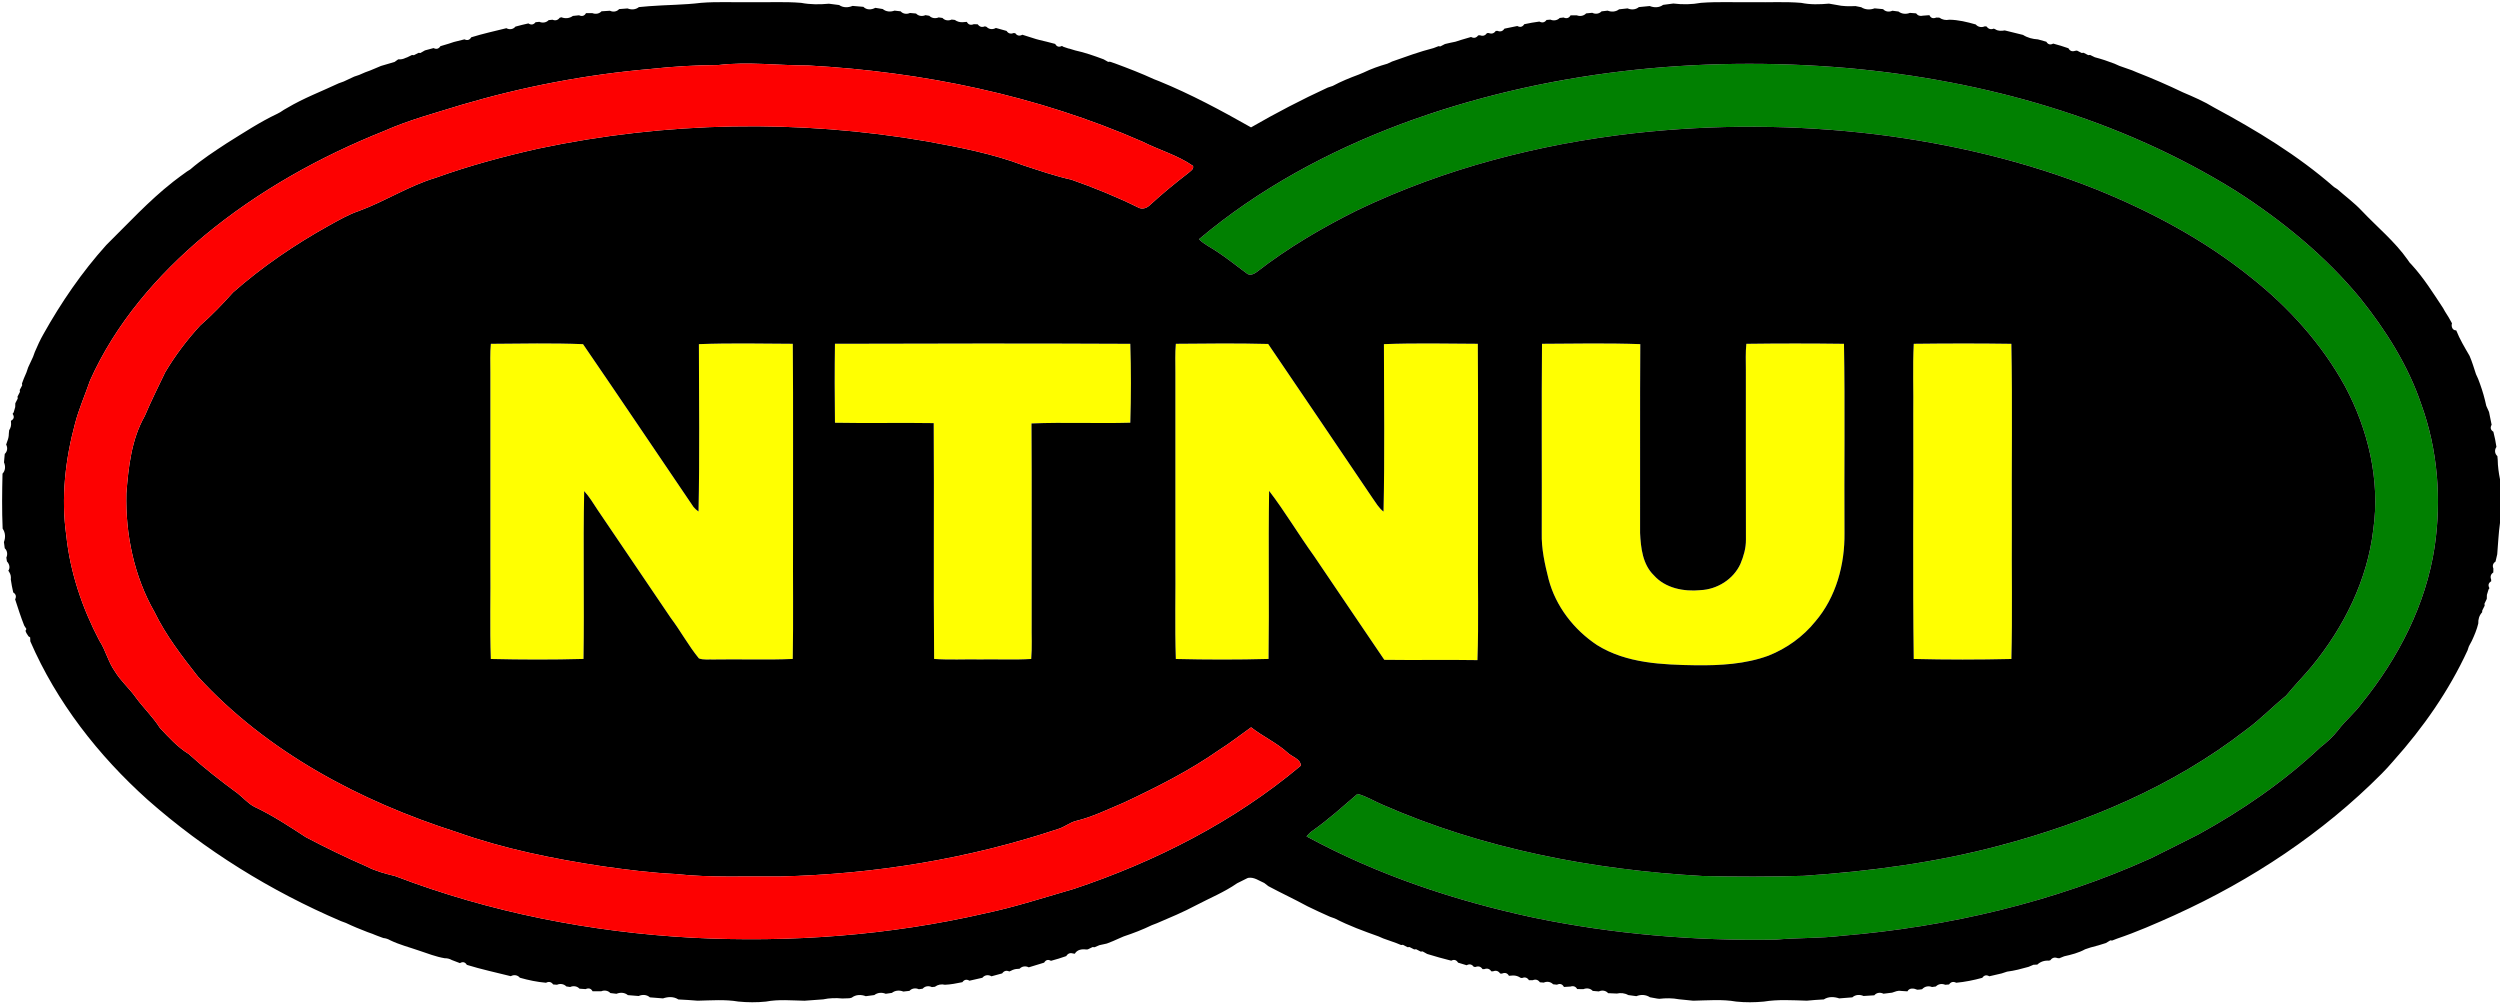
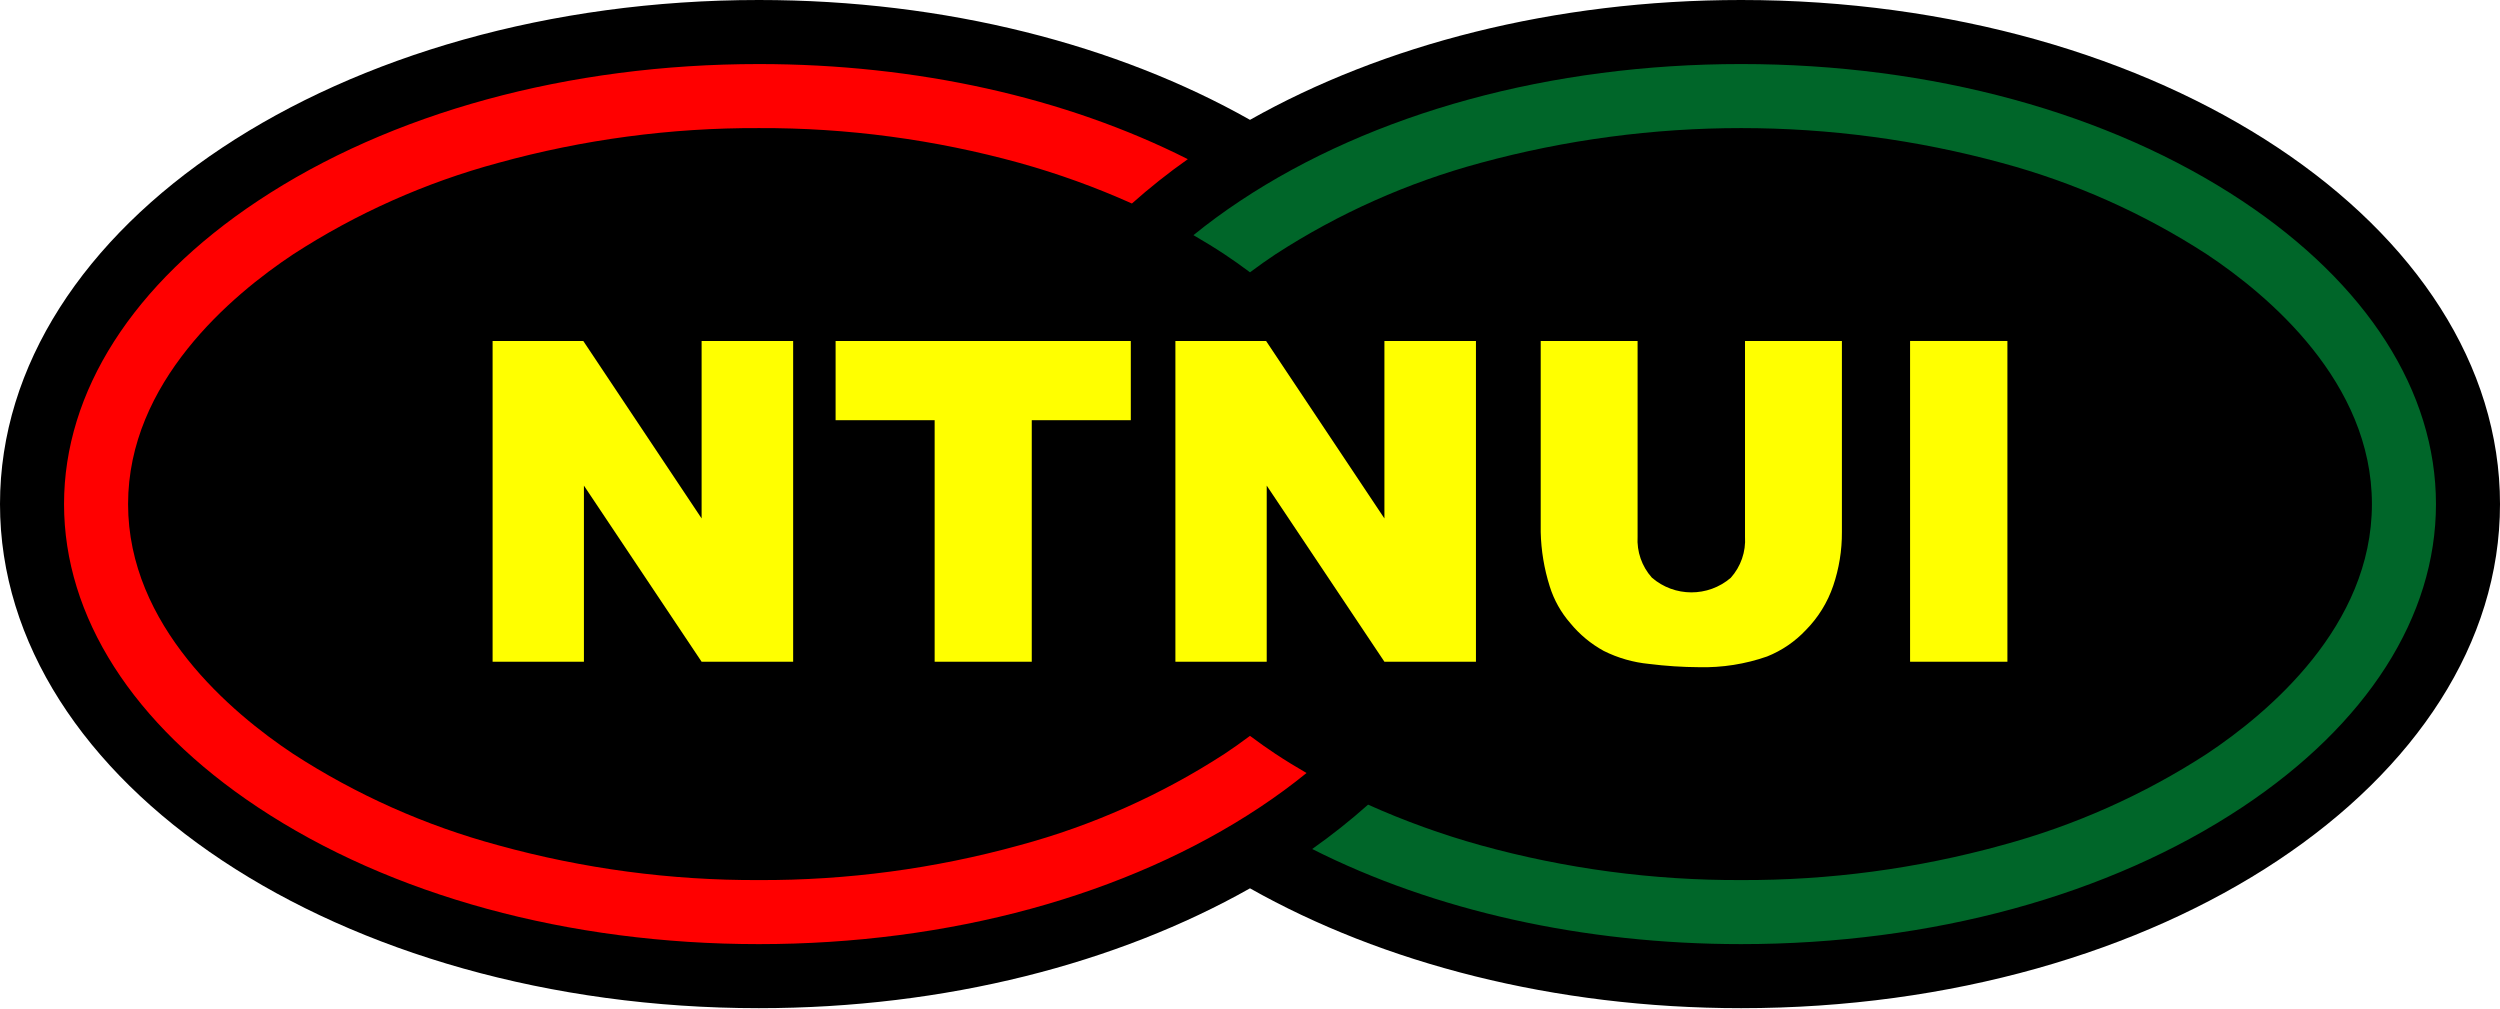
- <svg xmlns="http://www.w3.org/2000/svg" width="1135px" height="456px" viewBox="0 0 1135 456" version="1.1">
-   <defs />
-   <g id="Page-1" stroke="none" stroke-width="1" fill="none" fill-rule="evenodd">
-     <g id="ntnui" fill-rule="nonzero">
-       <g id="#ffff01ff" transform="translate(222, 155)" fill="#FFFF01">
-         <path d="M0.84,1.09 C14.79,0.99 28.77,0.68 42.7,1.25 C59.54,25.8 76.13,50.53 92.85,75.16 C93.5,75.95 94.27,76.64 95.13,77.23 C95.67,51.92 95.32,26.57 95.3,1.24 C109.49,0.69 123.73,0.99 137.93,1.08 C138.18,30.72 137.97,60.36 138.04,90 C137.95,108.05 138.22,126.11 137.91,144.16 C125.95,144.72 113.96,144.19 102,144.42 C99.77,144.32 97.42,144.71 95.3,143.92 C90.56,138.13 87,131.47 82.5,125.5 C71.51,109.17 60.39,92.93 49.39,76.61 C47.43,73.66 45.63,70.57 43.22,67.95 C42.68,93.35 43.32,118.76 42.91,144.16 C28.9,144.56 14.84,144.51 0.83,144.18 C0.32,129.8 0.77,115.39 0.62,101 C0.62,72 0.61,43 0.62,14 C0.64,9.69 0.43,5.38 0.84,1.09 Z" id="Shape" />
-         <path d="M157.07,1.07 C201.76,0.92 246.47,0.87 291.16,1.09 C291.54,13.01 291.53,24.99 291.16,36.91 C276.21,37.34 261.24,36.63 246.3,37.25 C246.49,67.5 246.33,97.75 246.38,128 C246.29,133.39 246.63,138.79 246.17,144.17 C238.45,144.67 230.72,144.25 223,144.39 C216.03,144.25 209.04,144.68 202.09,144.16 C201.76,108.48 202.14,72.78 201.9,37.1 C186.96,36.85 172.01,37.22 157.07,36.93 C156.92,24.98 156.89,13.02 157.07,1.07 Z" id="Shape" />
-         <path d="M311.83,1.08 C325.79,0.94 339.79,0.79 353.75,1.16 C369.5,24.44 385.36,47.66 401.04,70.99 C402.6,73.17 403.92,75.61 406.12,77.26 C406.69,51.94 406.32,26.58 406.3,1.24 C420.49,0.69 434.73,0.99 448.93,1.08 C449.15,31.38 448.95,61.69 449.02,92 C448.85,109.56 449.37,127.15 448.76,144.7 C434.66,144.46 420.57,144.77 406.48,144.56 C395.89,128.81 385.12,113.18 374.56,97.42 C367.55,87.71 361.45,77.35 354.18,67.85 C353.77,93.28 354.28,118.73 353.92,144.16 C339.91,144.55 325.85,144.52 311.83,144.18 C311.32,129.13 311.76,114.05 311.62,99 C311.62,70.66 311.61,42.33 311.62,14 C311.64,9.69 311.43,5.37 311.83,1.08 Z" id="Shape" />
-         <path d="M478.07,1.08 C492.94,0.99 507.84,0.7 522.7,1.24 C522.5,29.82 522.68,58.4 522.6,86.98 C522.92,93.7 523.74,101.22 528.84,106.17 C534.08,112.09 542.5,113.66 550.06,112.92 C557.63,112.56 564.94,108 568.13,101.05 C569.61,97.57 570.68,93.84 570.65,90.04 C570.57,64.36 570.64,38.68 570.62,13 C570.61,9.03 570.44,5.05 570.84,1.09 C585.61,0.89 600.4,0.89 615.17,1.09 C615.68,29.71 615.22,58.37 615.4,87 C615.57,101.3 611.6,116.11 602.18,127.13 C596.6,134.06 589.12,139.42 580.86,142.69 C570.38,146.53 559.06,147.15 548,147.04 C532.74,146.8 516.41,146.21 503.08,137.88 C492.57,130.92 484.29,120.27 481.07,107.99 C479.34,101.12 477.77,94.12 477.95,86.99 C478.05,58.36 477.81,29.71 478.07,1.08 Z" id="Shape" />
-         <path d="M646.84,1.08 C661.61,0.9 676.39,0.87 691.16,1.09 C691.68,28.71 691.23,56.37 691.38,84 C691.24,104.06 691.67,124.13 691.17,144.18 C676.41,144.53 661.59,144.54 646.83,144.17 C646.33,107.13 646.76,70.06 646.62,33 C646.77,22.36 646.31,11.71 646.84,1.08 Z" id="Shape" />
-       </g>
-       <g id="#018001ff" transform="translate(544, 28)" fill="#018001">
-         <path d="M92.16,28.29 C156.64,4.32 226.7,-3 295.03,2.92 C356.83,8.5 418.38,25.79 471.29,58.79 C492.19,72.25 511.71,88.16 527.56,107.4 C539.18,121.93 549.31,137.93 555.29,155.64 C562.76,176.25 564.53,198.77 561.31,220.39 C557.33,246.58 544.82,270.81 528.28,291.25 C525.07,295.69 520.76,299.16 517.47,303.53 C515.16,306.51 512.35,309.03 509.39,311.33 C492.83,326.94 473.91,339.94 453.98,350.88 C446.89,354.49 439.77,358.04 432.64,361.58 C388.37,381.62 340.4,392.81 292.07,396.86 C282.09,398.06 272.01,397.69 262.01,398.61 C225.21,399.21 188.3,396.1 152.24,388.6 C116.48,380.93 81.36,369.21 49.16,351.72 C50.03,350.76 50.89,349.78 52,349.08 C59.17,344.04 65.64,338.11 72.31,332.44 C76.34,333.47 79.87,335.75 83.68,337.35 C129.44,357.44 179.26,366.9 228.97,369.71 C244.31,370.06 259.67,370.09 275.02,369.62 C304.93,367.57 334.81,363.65 363.82,355.91 C403.72,345.33 442.67,328.95 475.47,303.52 C482.02,298.8 487.59,292.93 493.85,287.86 C497.6,283.26 501.77,279.04 505.57,274.49 C520.14,256.73 530.85,235.24 533.49,212.24 C536.62,189.95 531.15,167.07 520.64,147.38 C510.08,128.14 495.12,111.55 477.95,97.97 C456.92,81.03 432.85,68.15 407.88,58.05 C375.9,45.24 342.11,37.3 307.97,33.02 C271.42,28.57 234.34,28.39 197.75,32.5 C154.5,37.45 111.74,48.54 72.39,67.36 C56.32,75.33 40.73,84.47 26.54,95.5 C25.25,96.48 23.31,97.33 21.92,96.05 C17.49,92.81 13.24,89.31 8.64,86.31 C5.88,84.39 2.73,83.02 0.34,80.6 C27.44,57.75 59.07,40.72 92.16,28.29 Z" id="Shape" />
-       </g>
-       <g id="#000000ff" fill="#000000">
-         <path d="M318.27,1.29 C325.83,0.68 333.42,1.13 341,1 C348.58,1.13 356.18,0.67 363.74,1.3 C367.89,2.1 372.13,2.07 376.33,1.69 C377.87,1.88 379.41,2.08 380.96,2.28 C382.78,3.56 385.05,3.53 387.06,2.68 C388.69,2.81 390.33,2.96 391.97,3.1 C393.44,4.61 395.63,4.5 397.38,3.56 L398.24,3.69 L398.68,3.76 C399.2,3.84 400.25,4.01 400.77,4.1 C402.28,5.37 404.31,5.5 406.11,4.82 C406.81,4.9 408.2,5.06 408.89,5.14 C409.98,6.35 411.66,6.55 413.12,5.89 C413.81,5.95 415.2,6.07 415.89,6.14 C417,7.33 418.69,7.53 420.16,6.88 C420.59,6.95 421.45,7.09 421.88,7.16 C423.01,8.3 424.68,8.53 426.16,7.9 C426.59,7.96 427.45,8.08 427.88,8.15 C428.96,9.33 430.61,9.54 432.05,8.88 C432.41,8.92 433.13,9 433.49,9.05 C434.56,9.81 435.75,10.15 437.03,10.08 C437.51,10.04 438.46,9.97 438.94,9.93 C439.62,11.22 440.68,11.56 442.12,10.97 C442.57,10.99 443.45,11.02 443.89,11.04 C444.73,12.21 445.81,12.51 447.15,11.95 L447.89,12.19 C449.02,13.38 450.74,13.51 452.13,12.69 C453.75,13.13 455.37,13.58 456.99,14.04 C457.76,15.21 458.81,15.53 460.13,15.01 L460.91,15.06 C461.77,16.24 462.85,16.48 464.14,15.77 C465.69,16.26 467.25,16.74 468.81,17.24 C470.89,17.98 473.06,18.41 475.21,18.94 C476.48,19.26 477.77,19.57 479.05,19.94 C479.77,21.23 480.8,21.53 482.13,20.85 L482.73,21.23 C483.3,21.42 484.43,21.8 484.99,21.99 L485.6,22.12 C486.24,22.31 487.5,22.7 488.13,22.89 C492.55,23.84 496.81,25.36 501.04,26.93 C501.55,27.22 502.58,27.8 503.09,28.09 L503.9,28.01 C504.46,28.2 505.59,28.58 506.15,28.77 C512.16,30.99 518.15,33.3 523.97,35.98 C524.53,36.19 525.63,36.62 526.18,36.84 C540.63,42.75 554.4,50.14 567.97,57.83 C579.3,51.29 590.91,45.24 602.79,39.76 C603.35,39.58 604.48,39.21 605.04,39.02 C608.81,36.97 612.81,35.37 616.83,33.87 C617.38,33.64 618.47,33.19 619.02,32.96 C622.49,31.27 626.14,29.98 629.86,28.93 C630.4,28.68 631.47,28.18 632.01,27.93 C638.23,25.73 644.45,23.46 650.85,21.82 C651.41,21.6 652.52,21.18 653.08,20.96 L653.9,21.08 C654.43,20.81 655.49,20.26 656.01,19.99 C657.6,19.63 659.18,19.22 660.8,18.93 C661.4,18.73 662.62,18.34 663.22,18.15 C664.76,17.68 666.3,17.23 667.86,16.79 C669.14,17.47 670.22,17.23 671.09,16.07 L671.88,16 C673.2,16.52 674.26,16.2 675.07,15.04 L675.88,14.99 C677.2,15.52 678.26,15.2 679.08,14.04 L679.88,14.01 C681.19,14.54 682.24,14.2 683.01,13.01 C684.95,12.58 686.9,12.18 688.86,11.81 C690.17,12.52 691.22,12.25 692.02,10.99 C694.28,10.49 696.57,10.09 698.88,9.79 C700.18,10.48 701.26,10.24 702.14,9.06 C702.57,9.02 703.44,8.95 703.87,8.91 C705.32,9.54 706.98,9.3 708.12,8.15 C708.55,8.1 709.42,8 709.85,7.95 C711.27,8.57 712.33,8.23 713.04,6.96 C713.75,6.96 715.18,6.96 715.89,6.97 C717.35,7.52 719.01,7.26 720.1,6.08 C720.79,6.01 722.18,5.87 722.87,5.81 C724.29,6.51 725.98,6.34 727.1,5.16 C727.8,5.08 729.18,4.92 729.88,4.83 C731.6,5.52 733.56,5.4 735.06,4.23 C736.34,4.09 737.62,3.95 738.92,3.81 C740.61,4.54 742.58,4.44 744.05,3.22 C745.68,3.06 747.32,2.9 748.97,2.74 C750.98,3.54 753.26,3.54 755.06,2.21 C756.6,2 758.14,1.79 759.7,1.6 C763.87,2.11 768.09,2.05 772.23,1.29 C780.14,0.68 788.08,1.13 796,1 C803.24,1.13 810.51,0.69 817.74,1.3 C821.9,2.16 826.15,2.02 830.36,1.65 C831.49,1.84 832.62,2.04 833.77,2.24 C836.6,2.9 839.5,2.89 842.39,2.76 C843.04,2.89 844.34,3.15 845,3.28 C846.82,4.47 849.04,4.54 851.07,3.79 C852.34,3.9 853.62,4.02 854.92,4.15 C855.99,5.35 857.68,5.55 859.14,4.87 C859.83,4.96 861.22,5.14 861.91,5.23 C863.4,6.39 865.35,6.53 867.11,5.85 C867.81,5.9 869.2,6 869.9,6.06 C870.69,7.1 871.74,7.45 873.04,7.11 C873.77,7.06 875.23,6.95 875.96,6.89 C876.58,8.21 877.62,8.57 879.06,7.97 C879.42,7.98 880.12,8 880.47,8.01 C881.77,8.97 883.4,9.29 885,8.95 C889.09,9 893.08,9.99 897,11.11 C898.03,12.32 899.67,12.59 901.12,11.94 L901.91,12.03 C902.74,13.2 903.84,13.52 905.2,12.99 L905.95,13.34 C907.2,14.15 908.73,14.06 910.16,13.81 C912.92,14.46 915.68,15.19 918.45,15.85 C920.49,17.15 922.82,17.74 925.23,17.88 C926.49,18.22 927.76,18.58 929.04,18.95 C929.8,20.22 930.83,20.49 932.15,19.79 C934.48,20.4 936.78,21.11 939.07,21.91 C939.74,23.16 940.75,23.54 942.11,23.07 L942.94,22.96 C943.48,23.24 944.55,23.78 945.08,24.05 L945.95,23.96 C946.48,24.23 947.54,24.77 948.07,25.04 L948.9,24.95 C949.43,25.21 950.49,25.73 951.03,25.99 C954.07,26.79 957.06,27.78 960,28.92 C960.54,29.16 961.62,29.65 962.16,29.89 C964.1,30.55 966.05,31.23 967.99,31.94 C968.54,32.17 969.63,32.63 970.17,32.86 C977.24,35.61 984.19,38.64 991.03,41.92 C995.86,43.98 1000.7,46.06 1005.19,48.82 C1024.37,59.14 1043.22,70.53 1059.65,84.92 C1060.01,85.15 1060.74,85.62 1061.11,85.85 C1064.83,89.14 1068.86,92.09 1072.27,95.73 C1079.25,103.11 1087.22,109.6 1093.1,117.96 C1093.59,118.8 1094.2,119.56 1094.94,120.24 C1100.4,126.21 1104.71,133.14 1109.16,139.87 C1109.37,140.25 1109.8,141.01 1110.01,141.39 C1111.17,143.12 1112.21,144.92 1113.2,146.77 C1112.75,148.17 1113.38,150.07 1115.13,149.99 C1116.72,154.01 1118.96,157.73 1121.13,161.47 L1121.26,161.74 C1122.38,164.37 1123.19,167.13 1124.09,169.86 C1124.33,170.4 1124.82,171.47 1125.07,172.01 C1126.3,175.17 1127.37,178.4 1128.18,181.7 C1128.32,182.33 1128.62,183.59 1128.76,184.22 L1129.05,184.89 C1129.29,185.43 1129.78,186.5 1130.02,187.04 C1130.42,188.97 1130.81,190.9 1131.2,192.85 C1130.46,194.15 1130.72,195.2 1131.99,196.01 C1132.58,198.27 1133.04,200.57 1133.38,202.9 C1132.44,204.22 1132.55,205.98 1133.81,207.07 C1133.85,207.48 1133.92,208.32 1133.96,208.73 C1134,211.71 1134.41,214.66 1135,217.58 L1135,237.42 C1134.33,242.13 1134.15,246.89 1133.74,251.63 C1133.48,252.74 1133.22,253.85 1132.97,254.96 C1131.79,255.75 1131.47,256.81 1132,258.13 C1131.99,258.57 1131.97,259.46 1131.96,259.9 C1130.79,260.69 1130.47,261.76 1130.98,263.1 L1131.01,263.89 C1129.74,264.66 1129.47,265.71 1130.2,267.02 L1129.79,267.65 C1129.6,268.25 1129.24,269.46 1129.05,270.07 C1129.04,270.53 1129.02,271.44 1129,271.89 C1128.74,272.44 1128.21,273.54 1127.95,274.08 L1128.04,274.97 C1127.76,275.52 1127.22,276.62 1126.94,277.17 L1126.89,277.97 C1125.59,279.36 1125.05,281.18 1125.14,283.06 C1124.49,285.81 1123.38,288.41 1122.2,290.96 C1121.92,291.47 1121.38,292.48 1121.11,292.99 L1120.81,293.61 C1120.68,294.03 1120.41,294.86 1120.27,295.27 C1111.82,313.6 1100.13,330.34 1086.7,345.35 C1086.62,345.44 1086.46,345.62 1086.39,345.71 C1084.74,347.6 1083.07,349.48 1081.29,351.25 C1054.47,378.25 1022.19,399.59 987.6,415.32 C987.5,415.37 987.3,415.47 987.2,415.51 C978.63,419.37 970.02,423.14 961.12,426.15 C960.57,426.36 959.46,426.8 958.91,427.01 L958.09,426.92 C957.59,427.23 956.59,427.84 956.08,428.14 C953.79,428.89 951.48,429.57 949.15,430.14 C948.53,430.35 947.27,430.76 946.65,430.97 C943.7,432.61 940.39,433.42 937.13,434.16 C936.57,434.39 935.46,434.84 934.9,435.06 L934.07,434.97 C932.75,434.49 931.68,434.81 930.86,435.95 L930.19,436.13 C928.23,436 926.35,436.57 924.94,437.93 C924.5,437.95 923.64,437.98 923.2,438 C922.64,438.24 921.52,438.72 920.96,438.95 C917.75,439.85 914.53,440.72 911.22,441.12 C910.61,441.32 909.38,441.72 908.77,441.93 C906.9,442.39 905.02,442.82 903.15,443.23 C901.85,442.49 900.79,442.72 899.96,443.93 C896.08,445 892.12,445.8 888.12,446.17 C886.8,445.5 885.71,445.76 884.86,446.95 C884.43,446.98 883.57,447.05 883.13,447.09 C881.65,446.45 879.99,446.69 878.88,447.86 C878.44,447.92 877.58,448.05 877.14,448.11 C875.54,447.45 873.77,447.82 872.62,449.11 L871.74,449.23 L871.28,449.28 L870.42,449.33 C868.96,448.66 866.84,448.37 865.97,450.07 C865.24,450.02 863.78,449.93 863.05,449.88 C861.62,449.59 860.29,450.25 859,450.67 C857.69,450.82 856.39,450.98 855.1,451.15 C853.67,450.42 851.97,450.61 850.93,451.87 C849.29,451.96 847.67,452.06 846.06,452.18 C844.34,451.44 842.37,451.52 840.96,452.8 C838.96,452.93 836.97,453.09 835,453.27 C832.67,452.48 830.13,452.36 828.01,453.74 C825.43,453.88 822.86,454.05 820.3,454.31 C813.79,454.12 807.22,453.67 800.77,454.72 C796.6,455.11 792.41,455.15 788.26,454.72 C781.8,453.59 775.21,454.2 768.69,454.32 C766.54,454.07 764.39,453.86 762.25,453.67 C759.3,453.11 756.3,453.11 753.33,453.46 L752.58,453.38 L752.19,453.32 C751.42,453.18 749.86,452.9 749.09,452.76 C747.22,451.53 744.94,451.43 742.91,452.26 C741.67,452.09 740.45,451.93 739.23,451.76 C737.64,450.85 735.82,450.68 734.06,451.07 C732.73,451.02 731.4,450.96 730.09,450.9 C729.01,449.64 727.31,449.45 725.87,450.11 C725.18,450.05 723.8,449.93 723.11,449.87 C722,448.68 720.34,448.47 718.89,449.07 C718.18,449.06 716.75,449.05 716.04,449.04 C715.36,447.85 714.34,447.47 712.96,447.9 C712.23,447.94 710.76,448.04 710.03,448.08 C709.34,446.76 708.28,446.41 706.85,447.05 C706.42,447 705.55,446.9 705.12,446.86 C703.98,445.68 702.32,445.45 700.87,446.1 C700.43,446.06 699.55,445.99 699.12,445.96 C698.28,444.8 697.2,444.48 695.88,445.01 C695.44,445 694.57,445 694.14,445 C693.36,443.8 692.32,443.48 691,444.03 L690.36,443.93 C689.28,443.2 688.13,442.85 686.91,442.87 C686.45,442.91 685.52,442.98 685.06,443.01 C684.35,441.76 683.3,441.42 681.9,442.01 L681.08,441.99 C680.28,440.8 679.21,440.46 677.88,440.97 L677.07,441 C676.27,439.81 675.21,439.47 673.88,439.99 L673.07,439.98 C672.27,438.79 671.2,438.47 669.88,439.01 L669.09,438.93 C668.21,437.76 667.13,437.52 665.85,438.22 C664.54,437.82 663.24,437.43 661.96,437.04 C661.19,435.78 660.16,435.48 658.86,436.15 C655.18,435.26 651.55,434.19 647.94,433.1 C647.42,432.81 646.39,432.23 645.87,431.94 L645.03,432.03 C644.5,431.76 643.44,431.22 642.91,430.95 L642.04,431.04 C641.51,430.76 640.44,430.22 639.91,429.95 L639.04,430.04 C638.52,429.76 637.46,429.21 636.93,428.94 L636.1,429.04 C635.55,428.81 634.44,428.36 633.89,428.14 C631.92,427.46 629.96,426.77 628.01,426.06 C627.47,425.83 626.38,425.35 625.84,425.12 C619.12,422.72 612.38,420.27 606.04,416.99 C605.49,416.79 604.37,416.4 603.81,416.2 C600.44,414.7 597.09,413.17 593.79,411.55 C593.68,411.49 593.47,411.38 593.36,411.33 C587.59,408.18 581.62,405.43 575.84,402.32 C575.38,401.96 574.44,401.24 573.98,400.88 C571.68,399.92 569.43,398.13 566.81,398.53 C566.69,398.57 566.45,398.63 566.33,398.67 C565.28,399.15 564.24,399.67 563.22,400.22 C562.83,400.42 562.06,400.8 561.67,400.99 C555.85,405.04 549.25,407.72 543,411 C537.23,414.09 531.19,416.59 525.19,419.16 C524.63,419.38 523.53,419.8 522.97,420.01 C518.83,422.02 514.53,423.68 510.16,425.13 C509.62,425.36 508.53,425.83 507.99,426.07 C506.24,426.86 504.48,427.65 502.68,428.3 L502.37,428.4 C501.29,428.65 500.21,428.88 499.13,429.11 C498.58,429.34 497.47,429.81 496.92,430.05 L496.05,429.96 C495.5,430.23 494.4,430.76 493.85,431.03 L493.07,431.06 C491.15,430.81 488.99,431.14 487.97,432.99 L487.13,432.88 C485.82,432.48 484.8,432.87 484.08,434.07 C481.8,434.88 479.48,435.59 477.14,436.21 C475.83,435.49 474.8,435.76 474.04,437.04 C471.72,437.78 469.39,438.47 467.06,439.17 C465.65,438.45 463.99,438.64 462.88,439.81 L462.11,439.87 C461,439.89 459.96,440.18 458.99,440.72 L458.23,441.05 C456.9,440.45 455.83,440.74 454.99,441.92 C453.36,442.36 451.74,442.8 450.12,443.24 C448.73,442.4 447.01,442.62 445.99,443.91 C444.04,444.37 442.09,444.81 440.14,445.24 C438.85,444.49 437.78,444.71 436.92,445.91 C434.3,446.45 431.67,446.97 429,447.08 C427.4,446.69 425.76,447.01 424.45,447.99 C424.1,448.03 423.41,448.1 423.07,448.14 C421.63,447.45 419.96,447.65 418.88,448.87 C418.45,448.93 417.59,449.06 417.16,449.12 C415.69,448.45 414,448.65 412.89,449.85 C412.2,449.93 410.81,450.09 410.12,450.17 C408.37,449.46 406.41,449.59 404.92,450.77 C404.22,450.87 402.82,451.08 402.12,451.18 C400.39,450.46 398.44,450.59 396.94,451.76 C395.64,451.91 394.35,452.08 393.07,452.27 C390.93,451.46 388.54,451.49 386.68,452.94 L385.9,453.15 L385.45,453.21 C384.69,453.24 383.16,453.29 382.4,453.31 C379.5,453.03 376.59,453.09 373.74,453.71 C370.91,453.89 368.08,454.08 365.26,454.33 C359.42,454.23 353.52,453.62 347.74,454.72 C343.58,455.15 339.39,455.11 335.23,454.71 C329.12,453.67 322.9,454.19 316.74,454.32 C313.83,454.06 310.9,453.9 307.98,453.75 C305.86,452.36 303.32,452.48 301.01,453.27 C299.02,453.09 297.03,452.93 295.05,452.8 C293.62,451.51 291.64,451.44 289.94,452.19 C288.31,452.05 286.68,451.91 285.06,451.79 C283.58,450.55 281.61,450.46 279.88,451.18 C279.19,451.1 277.8,450.94 277.11,450.85 C276.01,449.66 274.36,449.45 272.91,450.05 C271.62,450.02 270.32,450.02 269.03,450.03 C268.33,448.76 267.28,448.43 265.87,449.06 C265.18,449.01 263.79,448.91 263.1,448.86 C261.98,447.67 260.3,447.45 258.84,448.1 C258.41,448.04 257.55,447.91 257.12,447.84 C255.98,446.68 254.33,446.45 252.87,447.08 C252.44,447.05 251.57,446.98 251.14,446.94 C250.28,445.75 249.2,445.5 247.89,446.17 C243.86,445.82 239.9,445 236.02,443.89 C234.99,442.62 233.29,442.4 231.9,443.19 C225.24,441.51 218.51,440.09 211.95,438.05 C211.16,436.76 210.11,436.49 208.81,437.26 C207.57,436.79 206.33,436.35 205.12,435.85 C204.12,435.28 203.05,435.01 201.91,435.04 C197.93,434.38 194.18,432.88 190.37,431.62 C185.94,430.07 181.35,428.92 177.11,426.86 C176.16,426.3 175.14,425.97 174.05,425.87 C173.15,425.57 172.26,425.24 171.39,424.89 C171.03,424.75 170.3,424.46 169.94,424.32 L169.16,423.99 C168.59,423.79 167.46,423.38 166.89,423.18 C163.56,421.9 160.25,420.55 157.03,419.01 C156.48,418.81 155.37,418.4 154.81,418.19 C122.9,404.54 92.99,386.05 66.97,363.04 C44.66,343 25.74,318.79 13.76,291.16 C13.75,290.72 13.72,289.83 13.7,289.38 L12.93,288.89 C12.7,288.53 12.23,287.79 12,287.43 L11.87,287.14 L11.58,286.42 L11.98,285.54 C11.73,285.16 11.25,284.41 11,284.03 C9.44,280.12 8.17,276.1 6.87,272.1 C7.52,270.79 7.24,269.75 6.01,268.97 C5.57,267.02 5.17,265.05 4.9,263.07 C5.06,261.85 4.84,260.74 4.21,259.75 L3.78,259.1 C4.78,257.73 4.2,255.99 3.15,254.88 C3.08,254.45 2.94,253.58 2.88,253.15 C3.54,251.69 3.34,250.01 2.15,248.9 C2.06,248.2 1.87,246.8 1.78,246.1 C2.57,244.06 2.47,241.81 1.2,240 C0.84,231.69 0.94,223.36 1.14,215.04 C2.49,213.64 2.56,211.63 1.81,209.92 C1.93,208.64 2.04,207.36 2.15,206.09 C3.36,204.98 3.57,203.26 2.79,201.85 C2.92,201.46 3.19,200.68 3.32,200.29 C3.78,199.19 4.01,198.05 4.01,196.86 C4.05,196.48 4.12,195.71 4.16,195.33 C4.86,194.25 5.15,193.09 5.01,191.84 L4.95,191.05 C6.37,190.28 6.63,189.23 5.72,187.88 L6.21,187.2 C6.39,186.6 6.73,185.4 6.91,184.8 C6.92,184.37 6.94,183.51 6.95,183.08 C7.23,182.54 7.77,181.46 8.05,180.93 L7.96,180.05 C8.23,179.52 8.77,178.45 9.05,177.92 L8.96,177.05 C9.24,176.52 9.79,175.46 10.07,174.93 L9.98,174.09 C10.19,173.53 10.61,172.41 10.82,171.85 C11.22,170.91 11.62,169.97 12.02,169.05 C12.21,168.49 12.59,167.36 12.78,166.8 C13.51,165.2 14.25,163.61 15,162.03 C15.2,161.47 15.6,160.36 15.81,159.8 C16.98,157.04 18.23,154.3 19.72,151.69 C27.79,137.28 37.19,123.54 48.25,111.25 C58.11,101.54 67.47,91.27 78.38,82.7 C78.47,82.62 78.65,82.48 78.74,82.41 C80.76,80.83 82.83,79.34 84.9,77.85 C85.27,77.62 86.01,77.16 86.37,76.93 C91.54,72.45 97.3,68.74 103,64.99 C110.51,60.33 117.91,55.42 125.92,51.64 C126.26,51.46 126.95,51.08 127.29,50.9 C127.69,50.63 128.49,50.1 128.9,49.84 C129.27,49.63 130.02,49.2 130.39,48.99 C137.84,44.55 145.98,41.49 153.8,37.81 C154.36,37.61 155.47,37.21 156.03,37.01 C157.61,36.25 159.2,35.51 160.8,34.78 C161.36,34.59 162.48,34.21 163.05,34.02 C163.96,33.61 164.88,33.22 165.8,32.83 C166.36,32.62 167.48,32.22 168.03,32.01 C168.95,31.62 169.88,31.23 170.8,30.85 C171.35,30.62 172.45,30.16 172.99,29.93 C174.23,29.56 175.46,29.19 176.71,28.84 C177.32,28.66 178.54,28.29 179.15,28.11 C179.56,27.82 180.39,27.22 180.8,26.93 C181.97,27.05 183.08,26.83 184.13,26.29 L184.86,26.03 C185.41,25.76 186.5,25.24 187.04,24.97 L187.91,25.06 C188.44,24.79 189.5,24.25 190.03,23.98 L190.87,24.06 C191.39,23.77 192.41,23.17 192.92,22.88 C194.22,22.52 195.53,22.17 196.84,21.83 C198.14,22.48 199.18,22.18 199.96,20.96 C201.24,20.56 202.51,20.18 203.8,19.81 C204.37,19.62 205.5,19.24 206.07,19.06 C207.67,18.65 209.26,18.24 210.87,17.86 C212.18,18.49 213.21,18.18 213.95,16.93 C219.2,15.3 224.57,14.12 229.9,12.8 C231.29,13.58 233,13.35 234.01,12.08 C235.95,11.54 237.91,11.07 239.88,10.63 C241.14,11.44 242.23,11.25 243.15,10.09 C243.58,10.04 244.44,9.95 244.87,9.91 C246.32,10.53 247.99,10.3 249.11,9.13 C249.54,9.09 250.41,9.01 250.84,8.96 C252.17,9.49 253.26,9.19 254.12,8.05 L254.88,7.85 C256.62,8.53 258.57,8.36 260.09,7.23 C260.78,7.15 262.17,7.01 262.87,6.94 C264.28,7.56 265.34,7.24 266.05,5.96 C266.76,5.95 268.18,5.95 268.89,5.95 C270.34,6.52 272,6.31 273.09,5.13 C274.36,5.05 275.63,4.96 276.9,4.88 C278.33,5.55 280.01,5.35 281.08,4.13 C282.36,4.03 283.63,3.93 284.91,3.83 C286.63,4.53 288.59,4.42 290.06,3.22 C291.6,3.09 293.15,2.96 294.7,2.81 C302.55,2.2 310.45,2.25 318.27,1.29 L318.27,1.29 Z M325.92,29.55 C315.71,29.57 305.52,30.2 295.37,31.31 C266.34,33.82 237.57,39.32 209.62,47.57 C197.79,51.27 185.75,54.42 174.39,59.48 C145.11,71.17 117.22,86.75 92.9,106.89 C71.33,124.97 52.43,146.88 40.88,172.74 C38.65,179.23 35.85,185.52 34.1,192.17 C29.64,208.64 27.67,225.97 30.07,242.94 C31.81,259.73 37.29,275.96 45.12,290.86 C48.01,295.26 49.11,300.56 52.19,304.85 C54.79,309.15 58.66,312.45 61.56,316.52 C65.04,321.34 69.42,325.43 72.59,330.47 C76.61,334.76 80.62,339.21 85.68,342.31 C92.68,348.7 100.19,354.54 107.83,360.14 C110.44,362.16 112.6,364.79 115.58,366.32 C123.73,370.16 131.28,375.14 138.81,380.05 C147.87,384.82 157.08,389.3 166.48,393.38 C170.53,395.51 174.97,396.64 179.39,397.74 C222.44,414.22 268.2,423.17 314.17,425.72 C358.81,428.03 403.83,424.67 447.42,414.61 C461.03,411.73 474.26,407.39 487.61,403.53 C524.78,391.09 560.45,372.91 590.55,347.63 C590.59,344.55 586.37,343.56 584.45,341.61 C579.44,337.11 573.26,334.35 568,330.21 C563.16,333.64 558.5,337.33 553.46,340.5 C539.96,349.94 525.2,357.36 510.32,364.36 C503.12,367.37 496.06,370.91 488.43,372.73 C485.55,373.48 483.23,375.55 480.37,376.37 C439.67,389.94 396.85,396.93 354,397.92 C338.32,397.74 322.58,398.53 306.96,396.82 C295.78,396.27 284.67,394.88 273.6,393.3 C251.16,389.91 228.76,385.37 207.34,377.77 C163.52,363.76 121.19,341.41 89.84,307.15 C82.59,297.88 75.3,288.48 70.14,277.83 C60.85,261.59 56.92,242.6 57.38,224 C58.31,211.99 59.67,199.5 65.73,188.85 C68.57,182.13 71.84,175.61 74.99,169.03 C79.51,161.43 84.87,154.31 90.86,147.8 C96.17,143.15 101.08,138.06 105.77,132.78 C119.11,121.05 133.87,111 149.38,102.38 C153.8,99.95 158.19,97.37 162.99,95.75 C174.87,91.38 185.6,84.36 197.78,80.71 C213,75.22 228.64,71 244.43,67.46 C302.38,55.15 362.63,54.08 420.98,64.2 C435.75,66.91 450.62,69.76 464.71,75.1 C471.89,77.44 479.04,79.93 486.42,81.57 C496.74,85.2 506.91,89.33 516.73,94.18 C518.54,95.24 520.72,94.46 522.1,93.06 C527.69,87.93 533.57,83.12 539.58,78.49 C540.51,77.62 542.03,76.87 541.65,75.34 C534.62,70.44 526.27,68.16 518.69,64.32 C470.87,43.36 418.97,32.6 366.97,29.73 C353.28,29.75 339.59,27.9 325.92,29.55 L325.92,29.55 Z M636.16,56.29 C603.07,68.72 571.44,85.75 544.34,108.6 C546.73,111.02 549.88,112.39 552.64,114.31 C557.24,117.31 561.49,120.81 565.92,124.05 C567.31,125.33 569.25,124.48 570.54,123.5 C584.73,112.47 600.32,103.33 616.39,95.36 C655.74,76.54 698.5,65.45 741.75,60.5 C778.34,56.39 815.42,56.57 851.97,61.02 C886.11,65.3 919.9,73.24 951.88,86.05 C976.85,96.15 1000.92,109.03 1021.95,125.97 C1039.12,139.55 1054.08,156.14 1064.64,175.38 C1075.15,195.07 1080.62,217.95 1077.49,240.24 C1074.85,263.24 1064.14,284.73 1049.57,302.49 C1045.77,307.04 1041.6,311.26 1037.85,315.86 C1031.59,320.93 1026.02,326.8 1019.47,331.52 C986.67,356.95 947.72,373.33 907.82,383.91 C878.81,391.65 848.93,395.57 819.02,397.62 C803.67,398.09 788.31,398.06 772.97,397.71 C723.26,394.9 673.44,385.44 627.68,365.35 C623.87,363.75 620.34,361.47 616.31,360.44 C609.64,366.11 603.17,372.04 596,377.08 C594.89,377.78 594.03,378.76 593.16,379.72 C625.36,397.21 660.48,408.93 696.24,416.6 C732.3,424.1 769.21,427.21 806.01,426.61 C816.01,425.69 826.09,426.06 836.07,424.86 C884.4,420.81 932.37,409.62 976.64,389.58 C983.77,386.04 990.89,382.49 997.98,378.88 C1017.91,367.94 1036.83,354.94 1053.39,339.33 C1056.35,337.03 1059.16,334.51 1061.47,331.53 C1064.76,327.16 1069.07,323.69 1072.28,319.25 C1088.82,298.81 1101.33,274.58 1105.31,248.39 C1108.53,226.77 1106.76,204.25 1099.29,183.64 C1093.31,165.93 1083.18,149.93 1071.56,135.4 C1055.71,116.16 1036.19,100.25 1015.29,86.79 C962.38,53.79 900.83,36.5 839.03,30.92 C770.7,25 700.64,32.32 636.16,56.29 L636.16,56.29 Z M222.84,156.09 C222.43,160.38 222.64,164.69 222.62,169 C222.61,198 222.62,227 222.62,256 C222.77,270.39 222.32,284.8 222.83,299.18 C236.84,299.51 250.9,299.56 264.91,299.16 C265.32,273.76 264.68,248.35 265.22,222.95 C267.63,225.57 269.43,228.66 271.39,231.61 C282.39,247.93 293.51,264.17 304.5,280.5 C309,286.47 312.56,293.13 317.3,298.92 C319.42,299.71 321.77,299.32 324,299.42 C335.96,299.19 347.95,299.72 359.91,299.16 C360.22,281.11 359.95,263.05 360.04,245 C359.97,215.36 360.18,185.72 359.93,156.08 C345.73,155.99 331.49,155.69 317.3,156.24 C317.32,181.57 317.67,206.92 317.13,232.23 C316.27,231.64 315.5,230.95 314.85,230.16 C298.13,205.53 281.54,180.8 264.7,156.25 C250.77,155.68 236.79,155.99 222.84,156.09 L222.84,156.09 Z M379.07,156.07 C378.89,168.02 378.92,179.98 379.07,191.93 C394.01,192.22 408.96,191.85 423.9,192.1 C424.14,227.78 423.76,263.48 424.09,299.16 C431.04,299.68 438.03,299.25 445,299.39 C452.72,299.25 460.45,299.67 468.17,299.17 C468.63,293.79 468.29,288.39 468.38,283 C468.33,252.75 468.49,222.5 468.3,192.25 C483.24,191.63 498.21,192.34 513.16,191.91 C513.53,179.99 513.54,168.01 513.16,156.09 C468.47,155.87 423.76,155.92 379.07,156.07 L379.07,156.07 Z M533.83,156.08 C533.43,160.37 533.64,164.69 533.62,169 C533.61,197.33 533.62,225.66 533.62,254 C533.76,269.05 533.32,284.13 533.83,299.18 C547.85,299.52 561.91,299.55 575.92,299.16 C576.28,273.73 575.77,248.28 576.18,222.85 C583.45,232.35 589.55,242.71 596.56,252.42 C607.12,268.18 617.89,283.81 628.48,299.56 C642.57,299.77 656.66,299.46 670.76,299.7 C671.37,282.15 670.85,264.56 671.02,247 C670.95,216.69 671.15,186.38 670.93,156.08 C656.73,155.99 642.49,155.69 628.3,156.24 C628.32,181.58 628.69,206.94 628.12,232.26 C625.92,230.61 624.6,228.17 623.04,225.99 C607.36,202.66 591.5,179.44 575.75,156.16 C561.79,155.79 547.79,155.94 533.83,156.08 L533.83,156.08 Z M700.07,156.08 C699.81,184.71 700.05,213.36 699.95,241.99 C699.77,249.12 701.34,256.12 703.07,262.99 C706.29,275.27 714.57,285.92 725.08,292.88 C738.41,301.21 754.74,301.8 770,302.04 C781.06,302.15 792.38,301.53 802.86,297.69 C811.12,294.42 818.6,289.06 824.18,282.13 C833.6,271.11 837.57,256.3 837.4,242 C837.22,213.37 837.68,184.71 837.17,156.09 C822.4,155.89 807.61,155.89 792.84,156.09 C792.44,160.05 792.61,164.03 792.62,168 C792.64,193.68 792.57,219.36 792.65,245.04 C792.68,248.84 791.61,252.57 790.13,256.05 C786.94,263 779.63,267.56 772.06,267.92 C764.5,268.66 756.08,267.09 750.84,261.17 C745.74,256.22 744.92,248.7 744.6,241.98 C744.68,213.4 744.5,184.82 744.7,156.24 C729.84,155.7 714.94,155.99 700.07,156.08 L700.07,156.08 Z M868.84,156.08 C868.31,166.71 868.77,177.36 868.62,188 C868.76,225.06 868.33,262.13 868.83,299.17 C883.59,299.54 898.41,299.53 913.17,299.18 C913.67,279.13 913.24,259.06 913.38,239 C913.23,211.37 913.68,183.71 913.16,156.09 C898.39,155.87 883.61,155.9 868.84,156.08 Z" id="Shape" />
-       </g>
-       <g id="#fd0101ff" transform="translate(29, 28)" fill="#FD0101">
-         <path d="M296.92,1.55 C310.59,-0.1 324.28,1.75 337.97,1.73 C389.97,4.6 441.87,15.36 489.69,36.32 C497.27,40.16 505.62,42.44 512.65,47.34 C513.03,48.87 511.51,49.62 510.58,50.49 C504.57,55.12 498.69,59.93 493.1,65.06 C491.72,66.46 489.54,67.24 487.73,66.18 C477.91,61.33 467.74,57.2 457.42,53.57 C450.04,51.93 442.89,49.44 435.71,47.1 C421.62,41.76 406.75,38.91 391.98,36.2 C333.63,26.08 273.38,27.15 215.43,39.46 C199.64,43 184,47.22 168.78,52.71 C156.6,56.36 145.87,63.38 133.99,67.75 C129.19,69.37 124.8,71.95 120.38,74.38 C104.87,83 90.11,93.05 76.77,104.78 C72.08,110.06 67.17,115.15 61.86,119.8 C55.87,126.31 50.51,133.43 45.99,141.03 C42.84,147.61 39.57,154.13 36.73,160.85 C30.67,171.5 29.31,183.99 28.38,196 C27.92,214.6 31.85,233.59 41.14,249.83 C46.3,260.48 53.59,269.88 60.84,279.15 C92.19,313.41 134.52,335.76 178.34,349.77 C199.76,357.37 222.16,361.91 244.6,365.3 C255.67,366.88 266.78,368.27 277.96,368.82 C293.58,370.53 309.32,369.74 325,369.92 C367.85,368.93 410.67,361.94 451.37,348.37 C454.23,347.55 456.55,345.48 459.43,344.73 C467.06,342.91 474.12,339.37 481.32,336.36 C496.2,329.36 510.96,321.94 524.46,312.5 C529.5,309.33 534.16,305.64 539,302.21 C544.26,306.35 550.44,309.11 555.45,313.61 C557.37,315.56 561.59,316.55 561.55,319.63 C531.45,344.91 495.78,363.09 458.61,375.53 C445.26,379.39 432.03,383.73 418.42,386.61 C374.83,396.67 329.81,400.03 285.17,397.72 C239.2,395.17 193.44,386.22 150.39,369.74 C145.97,368.64 141.53,367.51 137.48,365.38 C128.08,361.3 118.87,356.82 109.81,352.05 C102.28,347.14 94.73,342.16 86.58,338.32 C83.6,336.79 81.44,334.16 78.83,332.14 C71.19,326.54 63.68,320.7 56.68,314.31 C51.62,311.21 47.61,306.76 43.59,302.47 C40.42,297.43 36.04,293.34 32.56,288.52 C29.66,284.45 25.79,281.15 23.19,276.85 C20.11,272.56 19.01,267.26 16.12,262.86 C8.29,247.96 2.81,231.73 1.07,214.94 C-1.33,197.97 0.64,180.64 5.1,164.17 C6.85,157.52 9.65,151.23 11.88,144.74 C23.43,118.88 42.33,96.97 63.9,78.89 C88.22,58.75 116.11,43.17 145.39,31.48 C156.75,26.42 168.79,23.27 180.62,19.57 C208.57,11.32 237.34,5.82 266.37,3.31 C276.52,2.2 286.71,1.57 296.92,1.55 Z" id="Shape" />
-       </g>
+ <svg xmlns="http://www.w3.org/2000/svg" viewBox="0 0 374.998 151.225">
+   <defs>
+     <style>.cls-0{fill:#000;}.cls-1{fill:#006629;}.cls-2{fill:red;}.cls-3{fill:#ff0;}</style>
+   </defs>
+   <g id="Layer_2" data-name="Layer 2">
+     <g id="Layer_1-2" data-name="Layer 1">
+       <path class="cls-0" d="M113.828,151.225c28.1,0,53.816-6.768,73.671-17.977,19.855,11.21,45.572,17.977,73.672,17.977,62.864,0,113.827-33.852,113.827-75.612S324.035,0,261.171,0c-28.1,0-53.816,6.768-73.672,17.977C167.643,6.768,141.927,0,113.828,0,50.962,0,0,33.852,0,75.612S50.962,151.225,113.828,151.225Z" />
+       <path class="cls-1" d="M336.343,30.148c-19.942-13.247-46.638-20.541-75.172-20.541-28.535,0-55.231,7.295-75.173,20.541q-3.716,2.468-6.98,5.125c1.595.927,3.162,1.877,4.667,2.877,1.184.786,2.471,1.688,3.815,2.696,1.344-1.009,2.631-1.91,3.814-2.696a108.409,108.409,0,0,1,30.748-13.711,148.963,148.963,0,0,1,78.218,0,108.41,108.41,0,0,1,30.748,13.711c9.245,6.142,24.757,19.176,24.757,37.461,0,18.286-15.512,31.319-24.757,37.463a108.419,108.419,0,0,1-30.748,13.71,144.578,144.578,0,0,1-39.108,5.226,144.586,144.586,0,0,1-39.109-5.226,119.657,119.657,0,0,1-16.852-6.087,94.7,94.7,0,0,1-8.385,6.653c18.323,9.253,40.701,14.267,64.346,14.267,28.534,0,55.23-7.295,75.172-20.541,18.732-12.443,29.049-28.59,29.049-45.465C365.392,58.738,355.075,42.592,336.343,30.148Z" />
+       <path class="cls-2" d="M38.655,121.077c19.941,13.246,46.638,20.541,75.172,20.541s55.231-7.295,75.172-20.541q3.716-2.47,6.98-5.126c-1.595-.927-3.161-1.878-4.667-2.876-1.184-.787-2.471-1.688-3.814-2.697-1.344,1.01-2.631,1.91-3.815,2.697a108.416,108.416,0,0,1-30.747,13.71,144.595,144.595,0,0,1-39.11,5.226,144.591,144.591,0,0,1-39.11-5.226,108.425,108.425,0,0,1-30.747-13.71c-9.246-6.144-24.757-19.177-24.757-37.463,0-18.286,15.511-31.319,24.757-37.461a108.416,108.416,0,0,1,30.747-13.711,144.615,144.615,0,0,1,39.11-5.226,144.618,144.618,0,0,1,39.11,5.226,119.771,119.771,0,0,1,16.851,6.087,94.534,94.534,0,0,1,8.384-6.652c-18.323-9.254-40.701-14.267-64.345-14.267-28.534,0-55.231,7.295-75.172,20.541-18.732,12.443-29.048,28.589-29.048,45.464C9.607,92.487,19.923,108.634,38.655,121.077Z" />
+       <path class="cls-3" d="M73.889,51.145h13.602l17.75,26.619V51.145h13.731V99.259h-13.731l-17.654-26.418v26.418H73.889Z" />
+       <path class="cls-3" d="M125.34,51.145h44.28V63.025h-14.857V99.259h-14.567V63.025h-14.857Z" />
+       <path class="cls-3" d="M176.308,51.145h13.603l17.75,26.619V51.145h13.73V99.259h-13.73l-17.654-26.418v26.418h-13.699Z" />
+       <path class="cls-3" d="M261.749,51.145h14.535V79.811a24.594,24.594,0,0,1-1.303,8.052,17.445,17.445,0,0,1-4.084,6.625,16.266,16.266,0,0,1-5.836,3.984,28.84,28.84,0,0,1-10.194,1.607,63.246,63.246,0,0,1-7.509-.491,19.363,19.363,0,0,1-6.801-1.953,17.082,17.082,0,0,1-5-4.148,15.299,15.299,0,0,1-3.103-5.543,29.26,29.26,0,0,1-1.35-8.133V51.145h14.533V80.494a8.476,8.476,0,0,0,2.14,6.149,9.064,9.064,0,0,0,11.833.032,8.455,8.455,0,0,0,2.139-6.181Z" />
+       <path class="cls-3" d="M286.51,51.145h14.6V99.259h-14.6Z" />
    </g>
  </g>
</svg>
